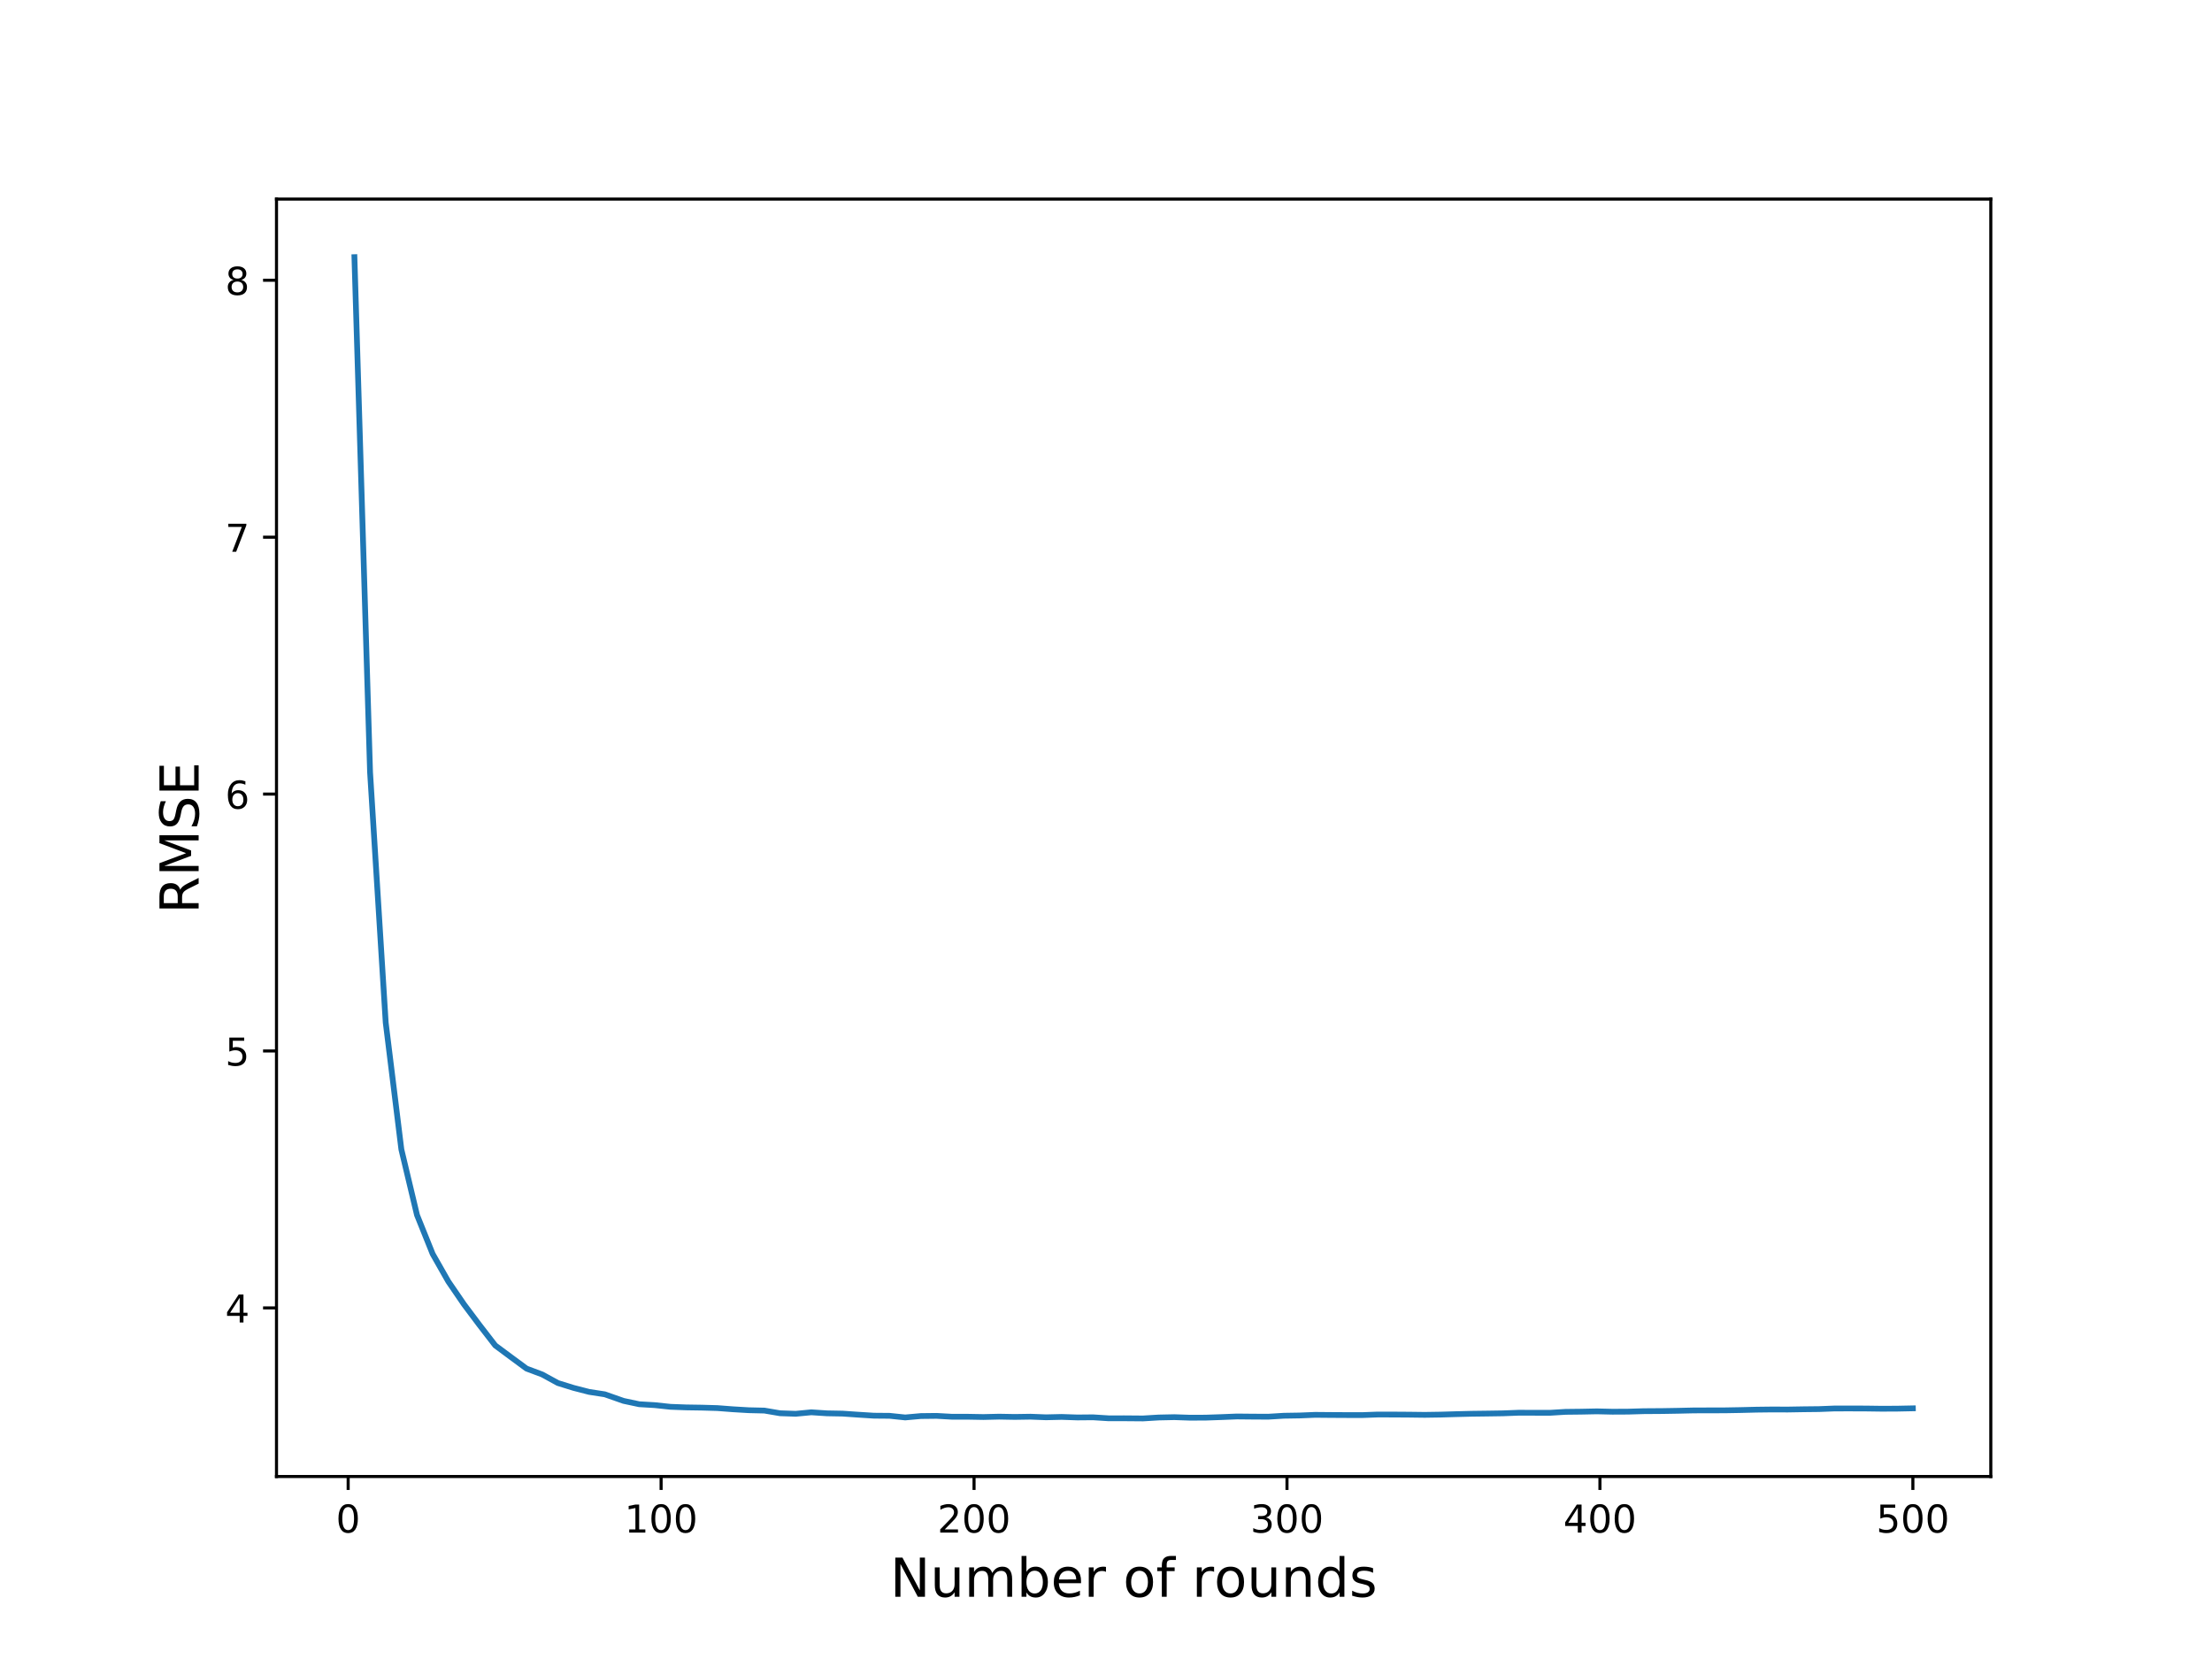
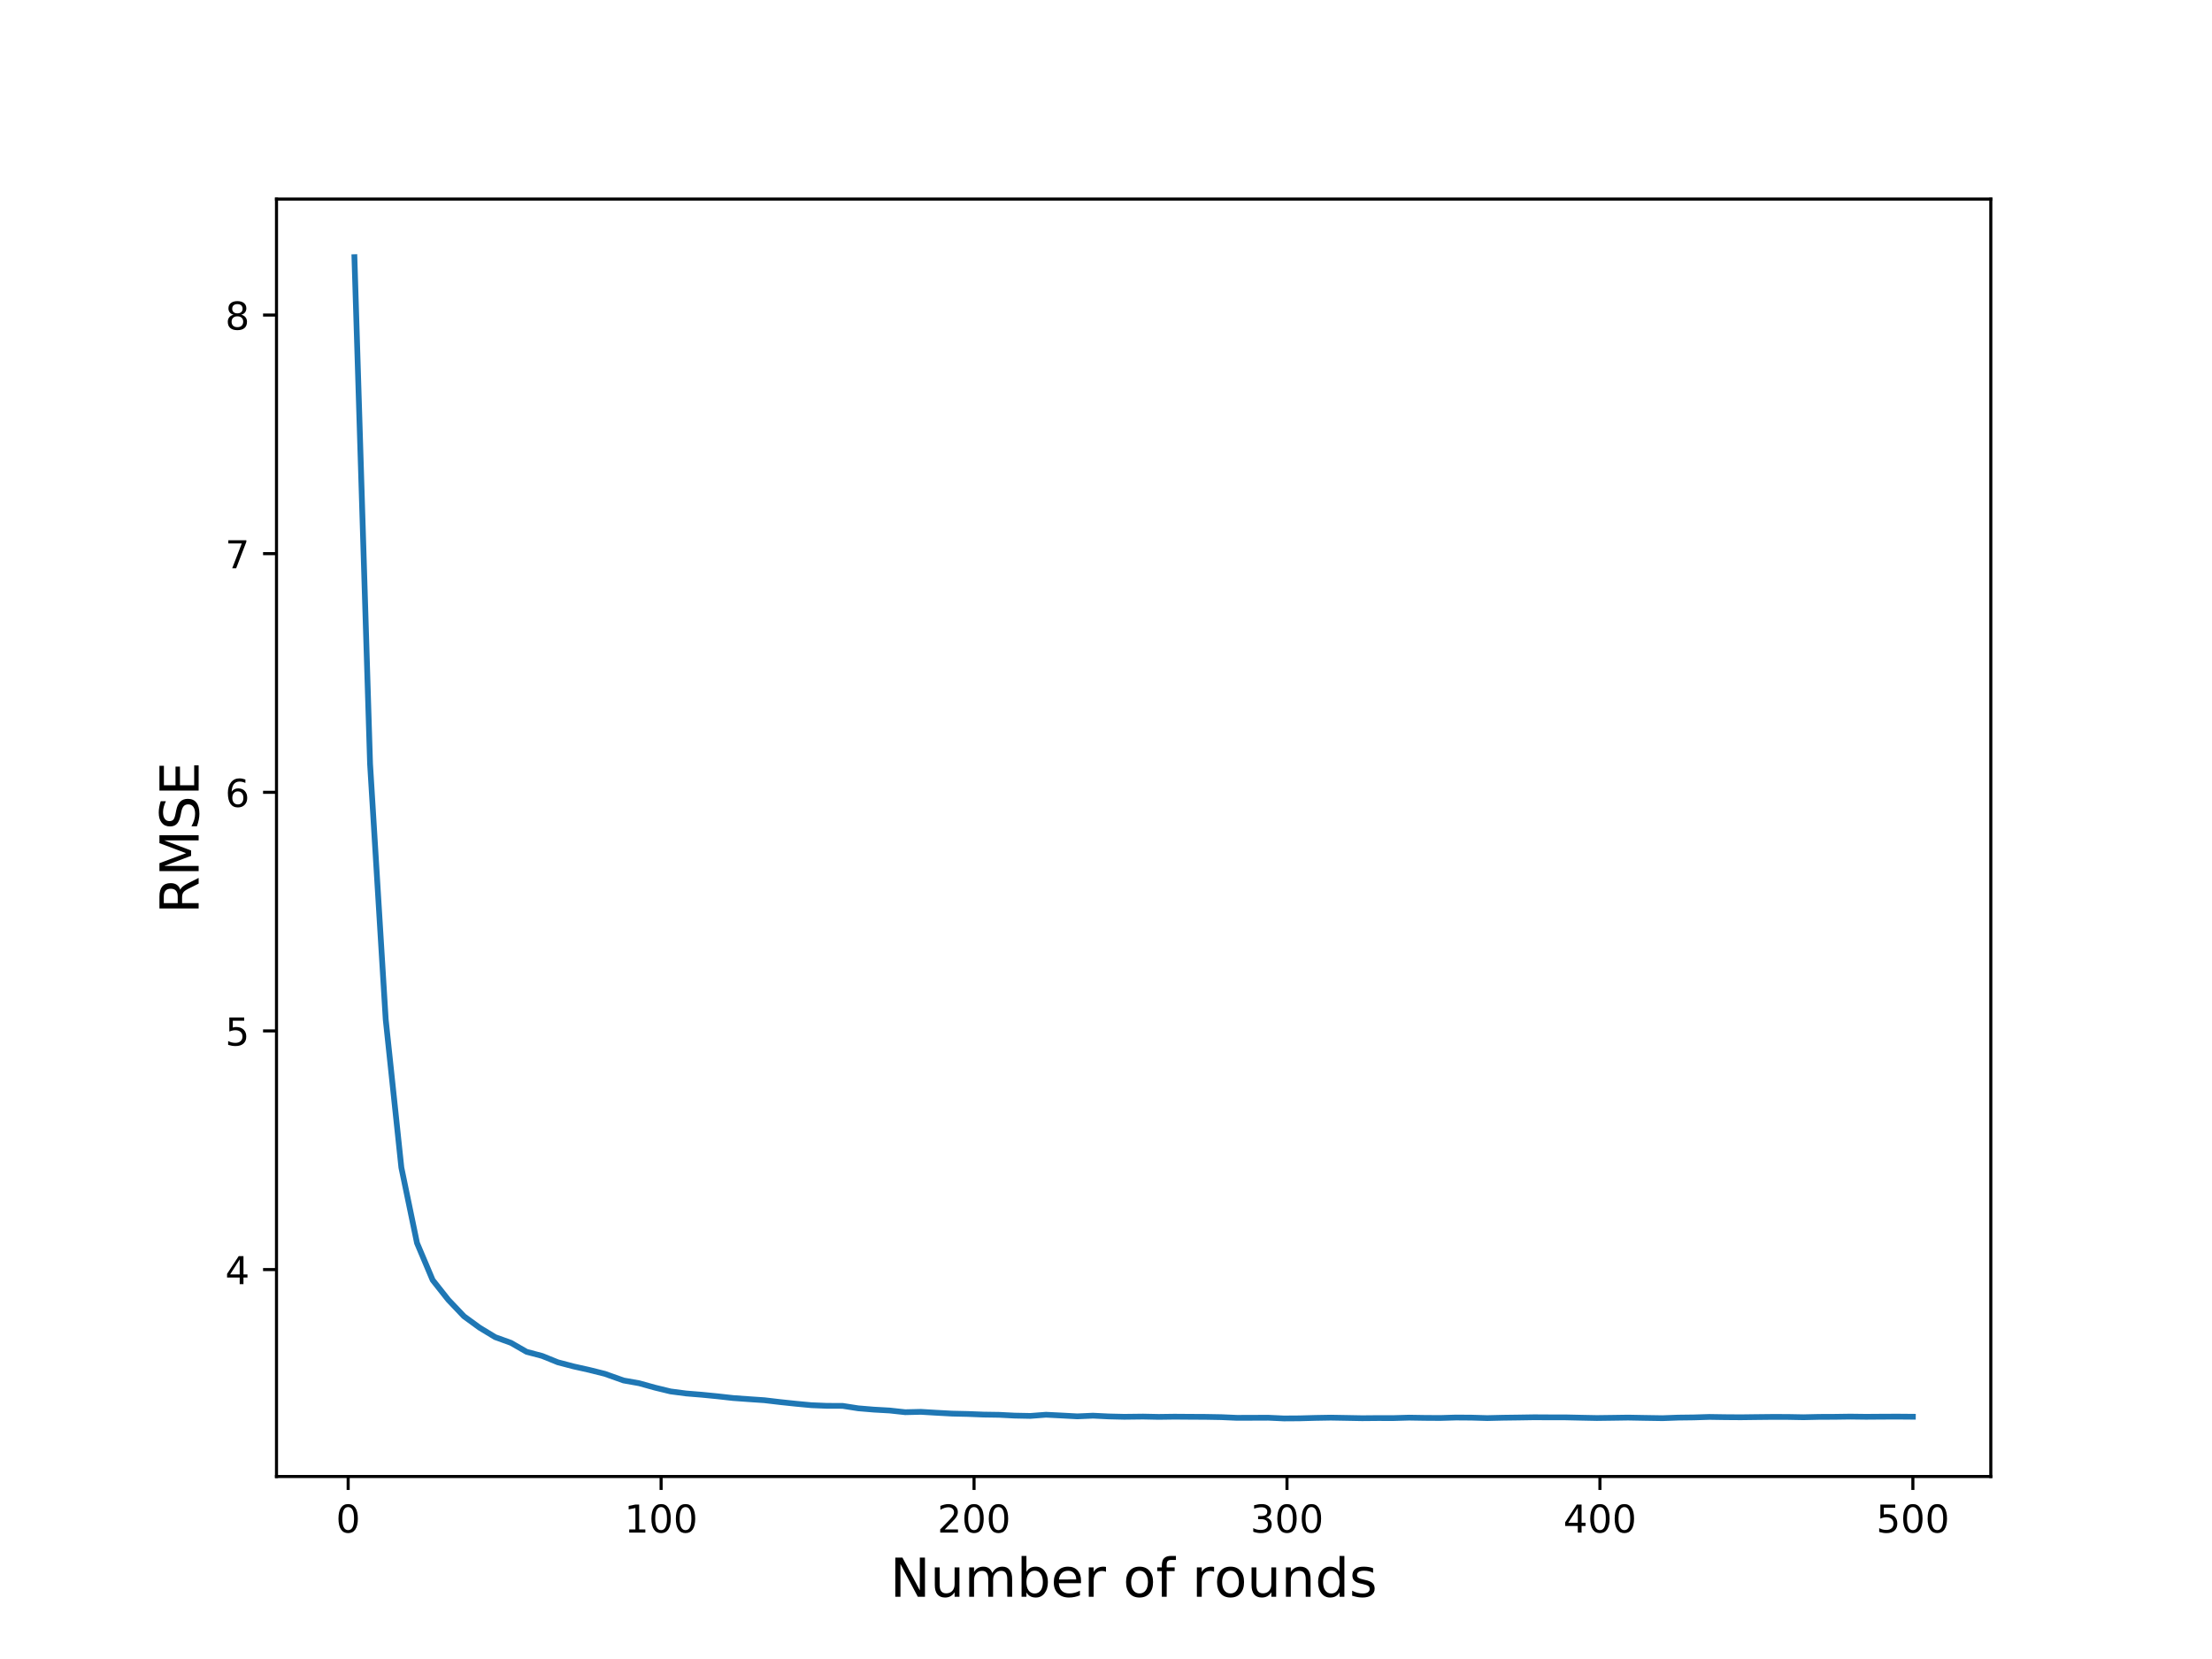
<svg xmlns="http://www.w3.org/2000/svg" xmlns:xlink="http://www.w3.org/1999/xlink" height="432pt" version="1.1" viewBox="0 0 576 432" width="576pt">
  <defs>
    <style type="text/css">
*{stroke-linecap:butt;stroke-linejoin:round;}
  </style>
  </defs>
  <g id="figure_1">
    <g id="patch_1">
      <path d="M 0 432  L 576 432  L 576 0  L 0 0  z " style="fill:#ffffff;" />
    </g>
    <g id="axes_1">
      <g id="patch_2">
        <path d="M 72 384.48  L 518.4 384.48  L 518.4 51.84  L 72 51.84  z " style="fill:#ffffff;" />
      </g>
      <g id="matplotlib.axis_1">
        <g id="xtick_1">
          <g id="line2d_1">
            <defs>
-               <path d="M 0 0  L 0 3.5  " id="mda05cb9878" style="stroke:#000000;stroke-width:0.8;" />
-             </defs>
-             <g>
-               <use style="stroke:#000000;stroke-width:0.8;" x="90.661" xlink:href="#mda05cb9878" y="384.48" />
+               <path d="M 0 0  L 0 3.5  " id="m3ec0ee2ec2" style="stroke:#000000;stroke-width:0.8;" />
+             </defs>
+             <g>
+               <use style="stroke:#000000;stroke-width:0.8;" x="90.661" xlink:href="#m3ec0ee2ec2" y="384.48" />
            </g>
          </g>
          <g id="text_1">
            <defs>
              <path d="M 31.781 66.406  Q 24.172 66.406 20.328 58.906  Q 16.5 51.422 16.5 36.375  Q 16.5 21.391 20.328 13.891  Q 24.172 6.391 31.781 6.391  Q 39.453 6.391 43.281 13.891  Q 47.125 21.391 47.125 36.375  Q 47.125 51.422 43.281 58.906  Q 39.453 66.406 31.781 66.406  z M 31.781 74.219  Q 44.047 74.219 50.516 64.516  Q 56.984 54.828 56.984 36.375  Q 56.984 17.969 50.516 8.266  Q 44.047 -1.422 31.781 -1.422  Q 19.531 -1.422 13.062 8.266  Q 6.594 17.969 6.594 36.375  Q 6.594 54.828 13.062 64.516  Q 19.531 74.219 31.781 74.219  z " id="DejaVuSans-48" />
            </defs>
            <g transform="translate(87.47987 399.0784)scale(0.1 -0.1)">
              <use xlink:href="#DejaVuSans-48" />
            </g>
          </g>
        </g>
        <g id="xtick_2">
          <g id="line2d_2">
            <g>
-               <use style="stroke:#000000;stroke-width:0.8;" x="172.151" xlink:href="#mda05cb9878" y="384.48" />
+               <use style="stroke:#000000;stroke-width:0.8;" x="172.151" xlink:href="#m3ec0ee2ec2" y="384.48" />
            </g>
          </g>
          <g id="text_2">
            <defs>
              <path d="M 12.406 8.297  L 28.516 8.297  L 28.516 63.922  L 10.984 60.406  L 10.984 69.391  L 28.422 72.906  L 38.281 72.906  L 38.281 8.297  L 54.391 8.297  L 54.391 0  L 12.406 0  z " id="DejaVuSans-49" />
            </defs>
            <g transform="translate(162.607 399.0784)scale(0.1 -0.1)">
              <use xlink:href="#DejaVuSans-49" />
              <use x="63.623" xlink:href="#DejaVuSans-48" />
              <use x="127.246" xlink:href="#DejaVuSans-48" />
            </g>
          </g>
        </g>
        <g id="xtick_3">
          <g id="line2d_3">
            <g>
-               <use style="stroke:#000000;stroke-width:0.8;" x="253.64" xlink:href="#mda05cb9878" y="384.48" />
+               <use style="stroke:#000000;stroke-width:0.8;" x="253.64" xlink:href="#m3ec0ee2ec2" y="384.48" />
            </g>
          </g>
          <g id="text_3">
            <defs>
              <path d="M 19.188 8.297  L 53.609 8.297  L 53.609 0  L 7.328 0  L 7.328 8.297  Q 12.938 14.109 22.625 23.891  Q 32.328 33.688 34.812 36.531  Q 39.547 41.844 41.422 45.531  Q 43.312 49.219 43.312 52.781  Q 43.312 58.594 39.234 62.25  Q 35.156 65.922 28.609 65.922  Q 23.969 65.922 18.812 64.312  Q 13.672 62.703 7.812 59.422  L 7.812 69.391  Q 13.766 71.781 18.938 73  Q 24.125 74.219 28.422 74.219  Q 39.75 74.219 46.484 68.547  Q 53.219 62.891 53.219 53.422  Q 53.219 48.922 51.531 44.891  Q 49.859 40.875 45.406 35.406  Q 44.188 33.984 37.641 27.219  Q 31.109 20.453 19.188 8.297  z " id="DejaVuSans-50" />
            </defs>
            <g transform="translate(244.0966 399.0784)scale(0.1 -0.1)">
              <use xlink:href="#DejaVuSans-50" />
              <use x="63.623" xlink:href="#DejaVuSans-48" />
              <use x="127.246" xlink:href="#DejaVuSans-48" />
            </g>
          </g>
        </g>
        <g id="xtick_4">
          <g id="line2d_4">
            <g>
-               <use style="stroke:#000000;stroke-width:0.8;" x="335.13" xlink:href="#mda05cb9878" y="384.48" />
+               <use style="stroke:#000000;stroke-width:0.8;" x="335.13" xlink:href="#m3ec0ee2ec2" y="384.48" />
            </g>
          </g>
          <g id="text_4">
            <defs>
              <path d="M 40.578 39.312  Q 47.656 37.797 51.625 33  Q 55.609 28.219 55.609 21.188  Q 55.609 10.406 48.188 4.484  Q 40.766 -1.422 27.094 -1.422  Q 22.516 -1.422 17.656 -0.516  Q 12.797 0.391 7.625 2.203  L 7.625 11.719  Q 11.719 9.328 16.594 8.109  Q 21.484 6.891 26.812 6.891  Q 36.078 6.891 40.938 10.547  Q 45.797 14.203 45.797 21.188  Q 45.797 27.641 41.281 31.266  Q 36.766 34.906 28.719 34.906  L 20.219 34.906  L 20.219 43.016  L 29.109 43.016  Q 36.375 43.016 40.234 45.922  Q 44.094 48.828 44.094 54.297  Q 44.094 59.906 40.109 62.906  Q 36.141 65.922 28.719 65.922  Q 24.656 65.922 20.016 65.031  Q 15.375 64.156 9.812 62.312  L 9.812 71.094  Q 15.438 72.656 20.344 73.438  Q 25.25 74.219 29.594 74.219  Q 40.828 74.219 47.359 69.109  Q 53.906 64.016 53.906 55.328  Q 53.906 49.266 50.438 45.094  Q 46.969 40.922 40.578 39.312  z " id="DejaVuSans-51" />
            </defs>
            <g transform="translate(325.5862 399.0784)scale(0.1 -0.1)">
              <use xlink:href="#DejaVuSans-51" />
              <use x="63.623" xlink:href="#DejaVuSans-48" />
              <use x="127.246" xlink:href="#DejaVuSans-48" />
            </g>
          </g>
        </g>
        <g id="xtick_5">
          <g id="line2d_5">
            <g>
-               <use style="stroke:#000000;stroke-width:0.8;" x="416.619" xlink:href="#mda05cb9878" y="384.48" />
+               <use style="stroke:#000000;stroke-width:0.8;" x="416.619" xlink:href="#m3ec0ee2ec2" y="384.48" />
            </g>
          </g>
          <g id="text_5">
            <defs>
              <path d="M 37.797 64.312  L 12.891 25.391  L 37.797 25.391  z M 35.203 72.906  L 47.609 72.906  L 47.609 25.391  L 58.016 25.391  L 58.016 17.188  L 47.609 17.188  L 47.609 0  L 37.797 0  L 37.797 17.188  L 4.891 17.188  L 4.891 26.703  z " id="DejaVuSans-52" />
            </defs>
            <g transform="translate(407.0757 399.0784)scale(0.1 -0.1)">
              <use xlink:href="#DejaVuSans-52" />
              <use x="63.623" xlink:href="#DejaVuSans-48" />
              <use x="127.246" xlink:href="#DejaVuSans-48" />
            </g>
          </g>
        </g>
        <g id="xtick_6">
          <g id="line2d_6">
            <g>
-               <use style="stroke:#000000;stroke-width:0.8;" x="498.109" xlink:href="#mda05cb9878" y="384.48" />
+               <use style="stroke:#000000;stroke-width:0.8;" x="498.109" xlink:href="#m3ec0ee2ec2" y="384.48" />
            </g>
          </g>
          <g id="text_6">
            <defs>
              <path d="M 10.797 72.906  L 49.516 72.906  L 49.516 64.594  L 19.828 64.594  L 19.828 46.734  Q 21.969 47.469 24.109 47.828  Q 26.266 48.188 28.422 48.188  Q 40.625 48.188 47.75 41.5  Q 54.891 34.812 54.891 23.391  Q 54.891 11.625 47.562 5.094  Q 40.234 -1.422 26.906 -1.422  Q 22.312 -1.422 17.547 -0.641  Q 12.797 0.141 7.719 1.703  L 7.719 11.625  Q 12.109 9.234 16.797 8.062  Q 21.484 6.891 26.703 6.891  Q 35.156 6.891 40.078 11.328  Q 45.016 15.766 45.016 23.391  Q 45.016 31 40.078 35.438  Q 35.156 39.891 26.703 39.891  Q 22.75 39.891 18.812 39.016  Q 14.891 38.141 10.797 36.281  z " id="DejaVuSans-53" />
            </defs>
            <g transform="translate(488.5653 399.0784)scale(0.1 -0.1)">
              <use xlink:href="#DejaVuSans-53" />
              <use x="63.623" xlink:href="#DejaVuSans-48" />
              <use x="127.246" xlink:href="#DejaVuSans-48" />
            </g>
          </g>
        </g>
        <g id="text_7">
          <defs>
            <path d="M 9.812 72.906  L 23.094 72.906  L 55.422 11.922  L 55.422 72.906  L 64.984 72.906  L 64.984 0  L 51.703 0  L 19.391 60.984  L 19.391 0  L 9.812 0  z " id="DejaVuSans-78" />
            <path d="M 8.5 21.578  L 8.5 54.688  L 17.484 54.688  L 17.484 21.922  Q 17.484 14.156 20.5 10.266  Q 23.531 6.391 29.594 6.391  Q 36.859 6.391 41.078 11.031  Q 45.312 15.672 45.312 23.688  L 45.312 54.688  L 54.297 54.688  L 54.297 0  L 45.312 0  L 45.312 8.406  Q 42.047 3.422 37.719 1  Q 33.406 -1.422 27.688 -1.422  Q 18.266 -1.422 13.375 4.438  Q 8.5 10.297 8.5 21.578  z M 31.109 56  z " id="DejaVuSans-117" />
            <path d="M 52 44.188  Q 55.375 50.25 60.062 53.125  Q 64.75 56 71.094 56  Q 79.641 56 84.281 50.016  Q 88.922 44.047 88.922 33.016  L 88.922 0  L 79.891 0  L 79.891 32.719  Q 79.891 40.578 77.094 44.375  Q 74.312 48.188 68.609 48.188  Q 61.625 48.188 57.562 43.547  Q 53.516 38.922 53.516 30.906  L 53.516 0  L 44.484 0  L 44.484 32.719  Q 44.484 40.625 41.703 44.406  Q 38.922 48.188 33.109 48.188  Q 26.219 48.188 22.156 43.531  Q 18.109 38.875 18.109 30.906  L 18.109 0  L 9.078 0  L 9.078 54.688  L 18.109 54.688  L 18.109 46.188  Q 21.188 51.219 25.484 53.609  Q 29.781 56 35.688 56  Q 41.656 56 45.828 52.969  Q 50 49.953 52 44.188  z " id="DejaVuSans-109" />
            <path d="M 48.688 27.297  Q 48.688 37.203 44.609 42.844  Q 40.531 48.484 33.406 48.484  Q 26.266 48.484 22.188 42.844  Q 18.109 37.203 18.109 27.297  Q 18.109 17.391 22.188 11.75  Q 26.266 6.109 33.406 6.109  Q 40.531 6.109 44.609 11.75  Q 48.688 17.391 48.688 27.297  z M 18.109 46.391  Q 20.953 51.266 25.266 53.625  Q 29.594 56 35.594 56  Q 45.562 56 51.781 48.094  Q 58.016 40.188 58.016 27.297  Q 58.016 14.406 51.781 6.484  Q 45.562 -1.422 35.594 -1.422  Q 29.594 -1.422 25.266 0.953  Q 20.953 3.328 18.109 8.203  L 18.109 0  L 9.078 0  L 9.078 75.984  L 18.109 75.984  z " id="DejaVuSans-98" />
            <path d="M 56.203 29.594  L 56.203 25.203  L 14.891 25.203  Q 15.484 15.922 20.484 11.062  Q 25.484 6.203 34.422 6.203  Q 39.594 6.203 44.453 7.469  Q 49.312 8.734 54.109 11.281  L 54.109 2.781  Q 49.266 0.734 44.188 -0.344  Q 39.109 -1.422 33.891 -1.422  Q 20.797 -1.422 13.156 6.188  Q 5.516 13.812 5.516 26.812  Q 5.516 40.234 12.766 48.109  Q 20.016 56 32.328 56  Q 43.359 56 49.781 48.891  Q 56.203 41.797 56.203 29.594  z M 47.219 32.234  Q 47.125 39.594 43.094 43.984  Q 39.062 48.391 32.422 48.391  Q 24.906 48.391 20.391 44.141  Q 15.875 39.891 15.188 32.172  z " id="DejaVuSans-101" />
            <path d="M 41.109 46.297  Q 39.594 47.172 37.812 47.578  Q 36.031 48 33.891 48  Q 26.266 48 22.188 43.047  Q 18.109 38.094 18.109 28.812  L 18.109 0  L 9.078 0  L 9.078 54.688  L 18.109 54.688  L 18.109 46.188  Q 20.953 51.172 25.484 53.578  Q 30.031 56 36.531 56  Q 37.453 56 38.578 55.875  Q 39.703 55.766 41.062 55.516  z " id="DejaVuSans-114" />
            <path id="DejaVuSans-32" />
            <path d="M 30.609 48.391  Q 23.391 48.391 19.188 42.75  Q 14.984 37.109 14.984 27.297  Q 14.984 17.484 19.156 11.844  Q 23.344 6.203 30.609 6.203  Q 37.797 6.203 41.984 11.859  Q 46.188 17.531 46.188 27.297  Q 46.188 37.016 41.984 42.703  Q 37.797 48.391 30.609 48.391  z M 30.609 56  Q 42.328 56 49.016 48.375  Q 55.719 40.766 55.719 27.297  Q 55.719 13.875 49.016 6.219  Q 42.328 -1.422 30.609 -1.422  Q 18.844 -1.422 12.172 6.219  Q 5.516 13.875 5.516 27.297  Q 5.516 40.766 12.172 48.375  Q 18.844 56 30.609 56  z " id="DejaVuSans-111" />
            <path d="M 37.109 75.984  L 37.109 68.5  L 28.516 68.5  Q 23.688 68.5 21.797 66.547  Q 19.922 64.594 19.922 59.516  L 19.922 54.688  L 34.719 54.688  L 34.719 47.703  L 19.922 47.703  L 19.922 0  L 10.891 0  L 10.891 47.703  L 2.297 47.703  L 2.297 54.688  L 10.891 54.688  L 10.891 58.5  Q 10.891 67.625 15.141 71.797  Q 19.391 75.984 28.609 75.984  z " id="DejaVuSans-102" />
            <path d="M 54.891 33.016  L 54.891 0  L 45.906 0  L 45.906 32.719  Q 45.906 40.484 42.875 44.328  Q 39.844 48.188 33.797 48.188  Q 26.516 48.188 22.312 43.547  Q 18.109 38.922 18.109 30.906  L 18.109 0  L 9.078 0  L 9.078 54.688  L 18.109 54.688  L 18.109 46.188  Q 21.344 51.125 25.703 53.562  Q 30.078 56 35.797 56  Q 45.219 56 50.047 50.172  Q 54.891 44.344 54.891 33.016  z " id="DejaVuSans-110" />
            <path d="M 45.406 46.391  L 45.406 75.984  L 54.391 75.984  L 54.391 0  L 45.406 0  L 45.406 8.203  Q 42.578 3.328 38.25 0.953  Q 33.938 -1.422 27.875 -1.422  Q 17.969 -1.422 11.734 6.484  Q 5.516 14.406 5.516 27.297  Q 5.516 40.188 11.734 48.094  Q 17.969 56 27.875 56  Q 33.938 56 38.25 53.625  Q 42.578 51.266 45.406 46.391  z M 14.797 27.297  Q 14.797 17.391 18.875 11.75  Q 22.953 6.109 30.078 6.109  Q 37.203 6.109 41.297 11.75  Q 45.406 17.391 45.406 27.297  Q 45.406 37.203 41.297 42.844  Q 37.203 48.484 30.078 48.484  Q 22.953 48.484 18.875 42.844  Q 14.797 37.203 14.797 27.297  z " id="DejaVuSans-100" />
            <path d="M 44.281 53.078  L 44.281 44.578  Q 40.484 46.531 36.375 47.5  Q 32.281 48.484 27.875 48.484  Q 21.188 48.484 17.844 46.438  Q 14.5 44.391 14.5 40.281  Q 14.5 37.156 16.891 35.375  Q 19.281 33.594 26.516 31.984  L 29.594 31.297  Q 39.156 29.25 43.188 25.516  Q 47.219 21.781 47.219 15.094  Q 47.219 7.469 41.188 3.016  Q 35.156 -1.422 24.609 -1.422  Q 20.219 -1.422 15.453 -0.562  Q 10.688 0.297 5.422 2  L 5.422 11.281  Q 10.406 8.688 15.234 7.391  Q 20.062 6.109 24.812 6.109  Q 31.156 6.109 34.562 8.281  Q 37.984 10.453 37.984 14.406  Q 37.984 18.062 35.516 20.016  Q 33.062 21.969 24.703 23.781  L 21.578 24.516  Q 13.234 26.266 9.516 29.906  Q 5.812 33.547 5.812 39.891  Q 5.812 47.609 11.281 51.797  Q 16.75 56 26.812 56  Q 31.781 56 36.172 55.266  Q 40.578 54.547 44.281 53.078  z " id="DejaVuSans-115" />
          </defs>
          <g transform="translate(231.7614 415.7959)scale(0.14 -0.14)">
            <use xlink:href="#DejaVuSans-78" />
            <use x="74.805" xlink:href="#DejaVuSans-117" />
            <use x="138.184" xlink:href="#DejaVuSans-109" />
            <use x="235.596" xlink:href="#DejaVuSans-98" />
            <use x="299.072" xlink:href="#DejaVuSans-101" />
            <use x="360.596" xlink:href="#DejaVuSans-114" />
            <use x="401.709" xlink:href="#DejaVuSans-32" />
            <use x="433.496" xlink:href="#DejaVuSans-111" />
            <use x="494.678" xlink:href="#DejaVuSans-102" />
            <use x="529.883" xlink:href="#DejaVuSans-32" />
            <use x="561.67" xlink:href="#DejaVuSans-114" />
            <use x="602.752" xlink:href="#DejaVuSans-111" />
            <use x="663.934" xlink:href="#DejaVuSans-117" />
            <use x="727.312" xlink:href="#DejaVuSans-110" />
            <use x="790.691" xlink:href="#DejaVuSans-100" />
            <use x="854.168" xlink:href="#DejaVuSans-115" />
          </g>
        </g>
      </g>
      <g id="matplotlib.axis_2">
        <g id="ytick_1">
          <g id="line2d_7">
            <defs>
-               <path d="M 0 0  L -3.5 0  " id="m726562f6ec" style="stroke:#000000;stroke-width:0.8;" />
-             </defs>
-             <g>
-               <use style="stroke:#000000;stroke-width:0.8;" x="72" xlink:href="#m726562f6ec" y="340.575" />
+               <path d="M 0 0  L -3.5 0  " id="m588e6631b1" style="stroke:#000000;stroke-width:0.8;" />
+             </defs>
+             <g>
+               <use style="stroke:#000000;stroke-width:0.8;" x="72" xlink:href="#m588e6631b1" y="330.588" />
            </g>
          </g>
          <g id="text_8">
-             <g transform="translate(58.6375 344.3743)scale(0.1 -0.1)">
+             <g transform="translate(58.6375 334.3873)scale(0.1 -0.1)">
              <use xlink:href="#DejaVuSans-52" />
            </g>
          </g>
        </g>
        <g id="ytick_2">
          <g id="line2d_8">
            <g>
-               <use style="stroke:#000000;stroke-width:0.8;" x="72" xlink:href="#m726562f6ec" y="273.676" />
+               <use style="stroke:#000000;stroke-width:0.8;" x="72" xlink:href="#m588e6631b1" y="268.45" />
            </g>
          </g>
          <g id="text_9">
-             <g transform="translate(58.6375 277.4751)scale(0.1 -0.1)">
+             <g transform="translate(58.6375 272.2488)scale(0.1 -0.1)">
              <use xlink:href="#DejaVuSans-53" />
            </g>
          </g>
        </g>
        <g id="ytick_3">
          <g id="line2d_9">
            <g>
-               <use style="stroke:#000000;stroke-width:0.8;" x="72" xlink:href="#m726562f6ec" y="206.777" />
+               <use style="stroke:#000000;stroke-width:0.8;" x="72" xlink:href="#m588e6631b1" y="206.311" />
            </g>
          </g>
          <g id="text_10">
            <defs>
              <path d="M 33.016 40.375  Q 26.375 40.375 22.484 35.828  Q 18.609 31.297 18.609 23.391  Q 18.609 15.531 22.484 10.953  Q 26.375 6.391 33.016 6.391  Q 39.656 6.391 43.531 10.953  Q 47.406 15.531 47.406 23.391  Q 47.406 31.297 43.531 35.828  Q 39.656 40.375 33.016 40.375  z M 52.594 71.297  L 52.594 62.312  Q 48.875 64.062 45.094 64.984  Q 41.312 65.922 37.594 65.922  Q 27.828 65.922 22.672 59.328  Q 17.531 52.734 16.797 39.406  Q 19.672 43.656 24.016 45.922  Q 28.375 48.188 33.594 48.188  Q 44.578 48.188 50.953 41.516  Q 57.328 34.859 57.328 23.391  Q 57.328 12.156 50.688 5.359  Q 44.047 -1.422 33.016 -1.422  Q 20.359 -1.422 13.672 8.266  Q 6.984 17.969 6.984 36.375  Q 6.984 53.656 15.188 63.938  Q 23.391 74.219 37.203 74.219  Q 40.922 74.219 44.703 73.484  Q 48.484 72.75 52.594 71.297  z " id="DejaVuSans-54" />
            </defs>
-             <g transform="translate(58.6375 210.5758)scale(0.1 -0.1)">
+             <g transform="translate(58.6375 210.1102)scale(0.1 -0.1)">
              <use xlink:href="#DejaVuSans-54" />
            </g>
          </g>
        </g>
        <g id="ytick_4">
          <g id="line2d_10">
            <g>
-               <use style="stroke:#000000;stroke-width:0.8;" x="72" xlink:href="#m726562f6ec" y="139.877" />
+               <use style="stroke:#000000;stroke-width:0.8;" x="72" xlink:href="#m588e6631b1" y="144.172" />
            </g>
          </g>
          <g id="text_11">
            <defs>
              <path d="M 8.203 72.906  L 55.078 72.906  L 55.078 68.703  L 28.609 0  L 18.312 0  L 43.219 64.594  L 8.203 64.594  z " id="DejaVuSans-55" />
            </defs>
-             <g transform="translate(58.6375 143.6766)scale(0.1 -0.1)">
+             <g transform="translate(58.6375 147.9717)scale(0.1 -0.1)">
              <use xlink:href="#DejaVuSans-55" />
            </g>
          </g>
        </g>
        <g id="ytick_5">
          <g id="line2d_11">
            <g>
-               <use style="stroke:#000000;stroke-width:0.8;" x="72" xlink:href="#m726562f6ec" y="72.978" />
+               <use style="stroke:#000000;stroke-width:0.8;" x="72" xlink:href="#m588e6631b1" y="82.034" />
            </g>
          </g>
          <g id="text_12">
            <defs>
              <path d="M 31.781 34.625  Q 24.75 34.625 20.719 30.859  Q 16.703 27.094 16.703 20.516  Q 16.703 13.922 20.719 10.156  Q 24.75 6.391 31.781 6.391  Q 38.812 6.391 42.859 10.172  Q 46.922 13.969 46.922 20.516  Q 46.922 27.094 42.891 30.859  Q 38.875 34.625 31.781 34.625  z M 21.922 38.812  Q 15.578 40.375 12.031 44.719  Q 8.5 49.078 8.5 55.328  Q 8.5 64.062 14.719 69.141  Q 20.953 74.219 31.781 74.219  Q 42.672 74.219 48.875 69.141  Q 55.078 64.062 55.078 55.328  Q 55.078 49.078 51.531 44.719  Q 48 40.375 41.703 38.812  Q 48.828 37.156 52.797 32.312  Q 56.781 27.484 56.781 20.516  Q 56.781 9.906 50.312 4.234  Q 43.844 -1.422 31.781 -1.422  Q 19.734 -1.422 13.25 4.234  Q 6.781 9.906 6.781 20.516  Q 6.781 27.484 10.781 32.312  Q 14.797 37.156 21.922 38.812  z M 18.312 54.391  Q 18.312 48.734 21.844 45.562  Q 25.391 42.391 31.781 42.391  Q 38.141 42.391 41.719 45.562  Q 45.312 48.734 45.312 54.391  Q 45.312 60.062 41.719 63.234  Q 38.141 66.406 31.781 66.406  Q 25.391 66.406 21.844 63.234  Q 18.312 60.062 18.312 54.391  z " id="DejaVuSans-56" />
            </defs>
-             <g transform="translate(58.6375 76.77731)scale(0.1 -0.1)">
+             <g transform="translate(58.6375 85.83309)scale(0.1 -0.1)">
              <use xlink:href="#DejaVuSans-56" />
            </g>
          </g>
        </g>
        <g id="text_13">
          <defs>
            <path d="M 44.391 34.188  Q 47.562 33.109 50.562 29.594  Q 53.562 26.078 56.594 19.922  L 66.609 0  L 56 0  L 46.688 18.703  Q 43.062 26.031 39.672 28.422  Q 36.281 30.812 30.422 30.812  L 19.672 30.812  L 19.672 0  L 9.812 0  L 9.812 72.906  L 32.078 72.906  Q 44.578 72.906 50.734 67.672  Q 56.891 62.453 56.891 51.906  Q 56.891 45.016 53.688 40.469  Q 50.484 35.938 44.391 34.188  z M 19.672 64.797  L 19.672 38.922  L 32.078 38.922  Q 39.203 38.922 42.844 42.219  Q 46.484 45.516 46.484 51.906  Q 46.484 58.297 42.844 61.547  Q 39.203 64.797 32.078 64.797  z " id="DejaVuSans-82" />
            <path d="M 9.812 72.906  L 24.516 72.906  L 43.109 23.297  L 61.812 72.906  L 76.516 72.906  L 76.516 0  L 66.891 0  L 66.891 64.016  L 48.094 14.016  L 38.188 14.016  L 19.391 64.016  L 19.391 0  L 9.812 0  z " id="DejaVuSans-77" />
            <path d="M 53.516 70.516  L 53.516 60.891  Q 47.906 63.578 42.922 64.891  Q 37.938 66.219 33.297 66.219  Q 25.25 66.219 20.875 63.094  Q 16.5 59.969 16.5 54.203  Q 16.5 49.359 19.406 46.891  Q 22.312 44.438 30.422 42.922  L 36.375 41.703  Q 47.406 39.594 52.656 34.297  Q 57.906 29 57.906 20.125  Q 57.906 9.516 50.797 4.047  Q 43.703 -1.422 29.984 -1.422  Q 24.812 -1.422 18.969 -0.25  Q 13.141 0.922 6.891 3.219  L 6.891 13.375  Q 12.891 10.016 18.656 8.297  Q 24.422 6.594 29.984 6.594  Q 38.422 6.594 43.016 9.906  Q 47.609 13.234 47.609 19.391  Q 47.609 24.75 44.312 27.781  Q 41.016 30.812 33.5 32.328  L 27.484 33.5  Q 16.453 35.688 11.516 40.375  Q 6.594 45.062 6.594 53.422  Q 6.594 63.094 13.406 68.656  Q 20.219 74.219 32.172 74.219  Q 37.312 74.219 42.625 73.281  Q 47.953 72.359 53.516 70.516  z " id="DejaVuSans-83" />
            <path d="M 9.812 72.906  L 55.906 72.906  L 55.906 64.594  L 19.672 64.594  L 19.672 43.016  L 54.391 43.016  L 54.391 34.719  L 19.672 34.719  L 19.672 8.297  L 56.781 8.297  L 56.781 0  L 9.812 0  z " id="DejaVuSans-69" />
          </defs>
          <g transform="translate(51.72594 237.9306)rotate(-90)scale(0.14 -0.14)">
            <use xlink:href="#DejaVuSans-82" />
            <use x="69.482" xlink:href="#DejaVuSans-77" />
            <use x="155.762" xlink:href="#DejaVuSans-83" />
            <use x="219.238" xlink:href="#DejaVuSans-69" />
          </g>
        </g>
      </g>
      <g id="line2d_12">
-         <path clip-path="url(#p38eecbd9bd)" d="M 92.291 66.96  L 96.365 201.082  L 100.44 266.29  L 104.514 299.306  L 108.589 316.396  L 112.663 326.521  L 116.738 333.69  L 120.812 339.64  L 124.887 345.074  L 128.961 350.35  L 133.036 353.377  L 137.11 356.379  L 141.185 357.905  L 145.259 360.133  L 149.334 361.399  L 153.408 362.449  L 157.483 363.075  L 162.372 364.79  L 166.446 365.656  L 170.521 365.898  L 174.595 366.331  L 178.67 366.483  L 182.744 366.545  L 186.819 366.664  L 190.893 366.975  L 194.968 367.216  L 199.042 367.312  L 203.117 368.006  L 207.191 368.147  L 211.266 367.761  L 215.34 368.027  L 219.415 368.101  L 223.489 368.383  L 227.564 368.641  L 231.638 368.675  L 235.713 369.101  L 239.787 368.736  L 243.862 368.69  L 247.936 368.919  L 252.011 368.917  L 256.085 368.991  L 260.159 368.893  L 264.234 368.968  L 268.308 368.904  L 272.383 369.061  L 276.457 368.965  L 280.532 369.102  L 284.606 369.065  L 288.681 369.323  L 292.755 369.32  L 297.645 369.36  L 301.719 369.113  L 305.794 369.026  L 309.868 369.165  L 313.943 369.149  L 318.017 369.01  L 322.092 368.845  L 326.166 368.885  L 330.241 368.906  L 334.315 368.655  L 338.389 368.59  L 342.464 368.423  L 346.538 368.459  L 350.613 368.482  L 354.687 368.49  L 358.762 368.338  L 362.836 368.346  L 366.911 368.374  L 370.985 368.425  L 375.06 368.363  L 379.134 368.242  L 383.209 368.141  L 387.283 368.089  L 391.358 368.027  L 395.432 367.873  L 399.507 367.882  L 403.581 367.89  L 407.656 367.643  L 411.73 367.597  L 415.805 367.514  L 419.879 367.608  L 423.954 367.587  L 428.028 367.468  L 432.917 367.434  L 436.992 367.365  L 441.066 367.27  L 445.141 367.26  L 449.215 367.249  L 453.29 367.176  L 457.364 367.073  L 461.439 367.024  L 465.513 367.04  L 469.588 366.97  L 473.662 366.925  L 477.737 366.764  L 481.811 366.759  L 485.886 366.773  L 489.96 366.829  L 494.035 366.81  L 498.109 366.727  " style="fill:none;stroke:#1f77b4;stroke-linecap:square;stroke-width:1.5;" />
+         <path clip-path="url(#p8fd7c2bc99)" d="M 92.291 66.96  L 96.365 198.913  L 100.44 265.48  L 104.514 304.025  L 108.589 323.679  L 112.663 333.322  L 116.738 338.473  L 120.812 342.757  L 124.887 345.726  L 128.961 348.196  L 133.036 349.664  L 137.11 352.004  L 141.185 353.086  L 145.259 354.736  L 149.334 355.806  L 153.408 356.715  L 157.483 357.734  L 162.372 359.472  L 166.446 360.195  L 170.521 361.329  L 174.595 362.32  L 178.67 362.855  L 182.744 363.188  L 186.819 363.589  L 190.893 364.043  L 194.968 364.337  L 199.042 364.614  L 203.117 365.094  L 207.191 365.525  L 211.266 365.909  L 215.34 366.077  L 219.415 366.087  L 223.489 366.721  L 227.564 367.062  L 231.638 367.291  L 235.713 367.734  L 239.787 367.639  L 243.862 367.88  L 247.936 368.102  L 252.011 368.193  L 256.085 368.353  L 260.159 368.415  L 264.234 368.622  L 268.308 368.702  L 272.383 368.392  L 276.457 368.597  L 280.532 368.817  L 284.606 368.636  L 288.681 368.836  L 292.755 368.932  L 297.645 368.873  L 301.719 368.957  L 305.794 368.901  L 309.868 368.931  L 313.943 368.952  L 318.017 369.024  L 322.092 369.202  L 326.166 369.188  L 330.241 369.172  L 334.315 369.36  L 338.389 369.333  L 342.464 369.222  L 346.538 369.151  L 350.613 369.223  L 354.687 369.299  L 358.762 369.264  L 362.836 369.269  L 366.911 369.15  L 370.985 369.217  L 375.06 369.243  L 379.134 369.121  L 383.209 369.15  L 387.283 369.269  L 391.358 369.173  L 395.432 369.12  L 399.507 369.054  L 403.581 369.077  L 407.656 369.079  L 411.73 369.17  L 415.805 369.252  L 419.879 369.198  L 423.954 369.137  L 428.028 369.213  L 432.917 369.292  L 436.992 369.142  L 441.066 369.092  L 445.141 368.965  L 449.215 369.027  L 453.29 369.056  L 457.364 369.005  L 461.439 368.962  L 465.513 368.97  L 469.588 369.046  L 473.662 368.954  L 477.737 368.937  L 481.811 368.88  L 485.886 368.931  L 489.96 368.901  L 494.035 368.884  L 498.109 368.917  " style="fill:none;stroke:#1f77b4;stroke-linecap:square;stroke-width:1.5;" />
      </g>
      <g id="patch_3">
        <path d="M 72 384.48  L 72 51.84  " style="fill:none;stroke:#000000;stroke-linecap:square;stroke-linejoin:miter;stroke-width:0.8;" />
      </g>
      <g id="patch_4">
        <path d="M 518.4 384.48  L 518.4 51.84  " style="fill:none;stroke:#000000;stroke-linecap:square;stroke-linejoin:miter;stroke-width:0.8;" />
      </g>
      <g id="patch_5">
        <path d="M 72 384.48  L 518.4 384.48  " style="fill:none;stroke:#000000;stroke-linecap:square;stroke-linejoin:miter;stroke-width:0.8;" />
      </g>
      <g id="patch_6">
        <path d="M 72 51.84  L 518.4 51.84  " style="fill:none;stroke:#000000;stroke-linecap:square;stroke-linejoin:miter;stroke-width:0.8;" />
      </g>
    </g>
  </g>
  <defs>
-     <clipPath id="p38eecbd9bd">
+     <clipPath id="p8fd7c2bc99">
      <rect height="332.64" width="446.4" x="72" y="51.84" />
    </clipPath>
  </defs>
</svg>
